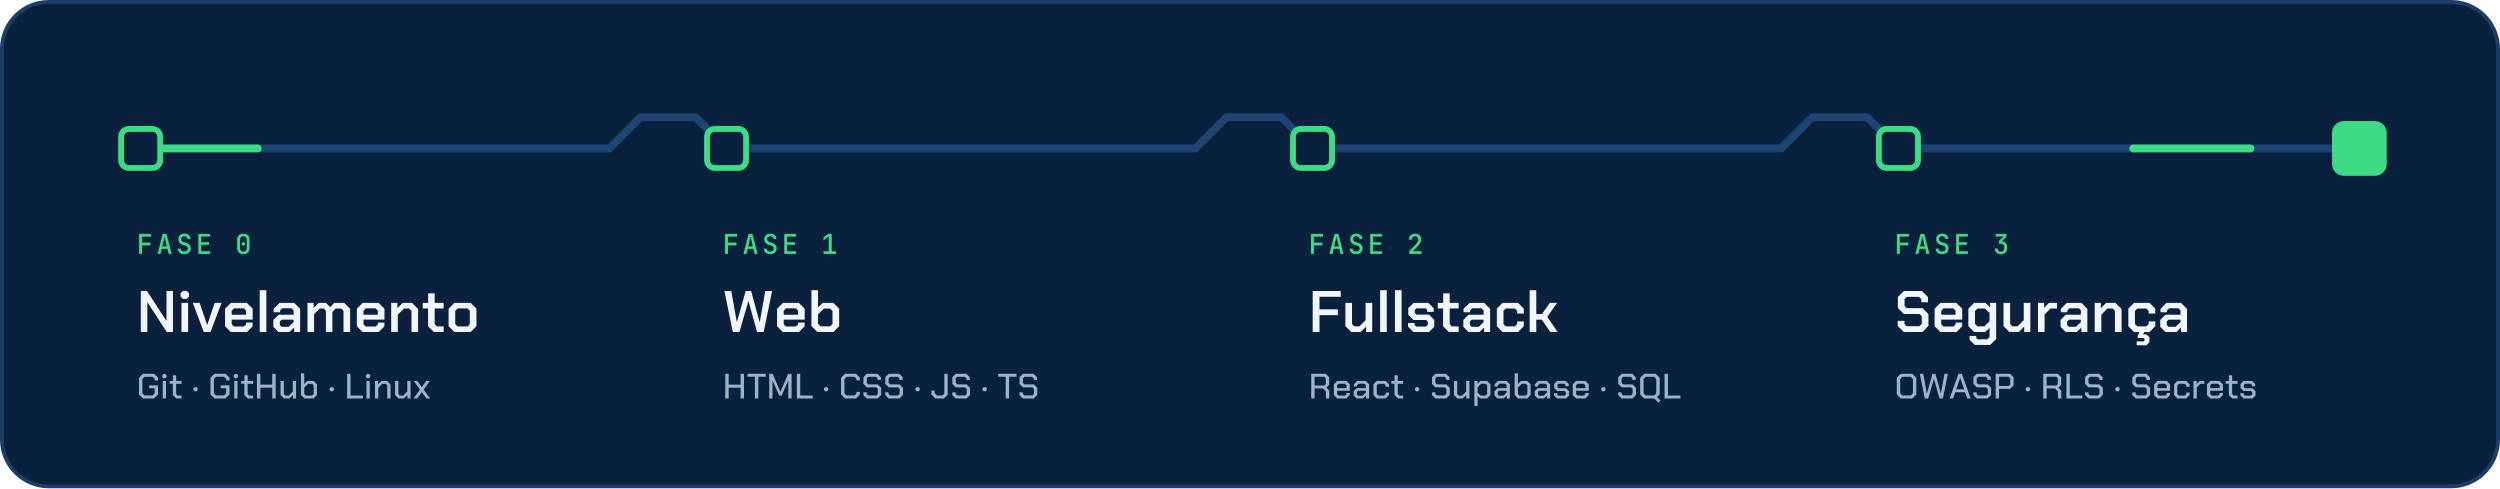
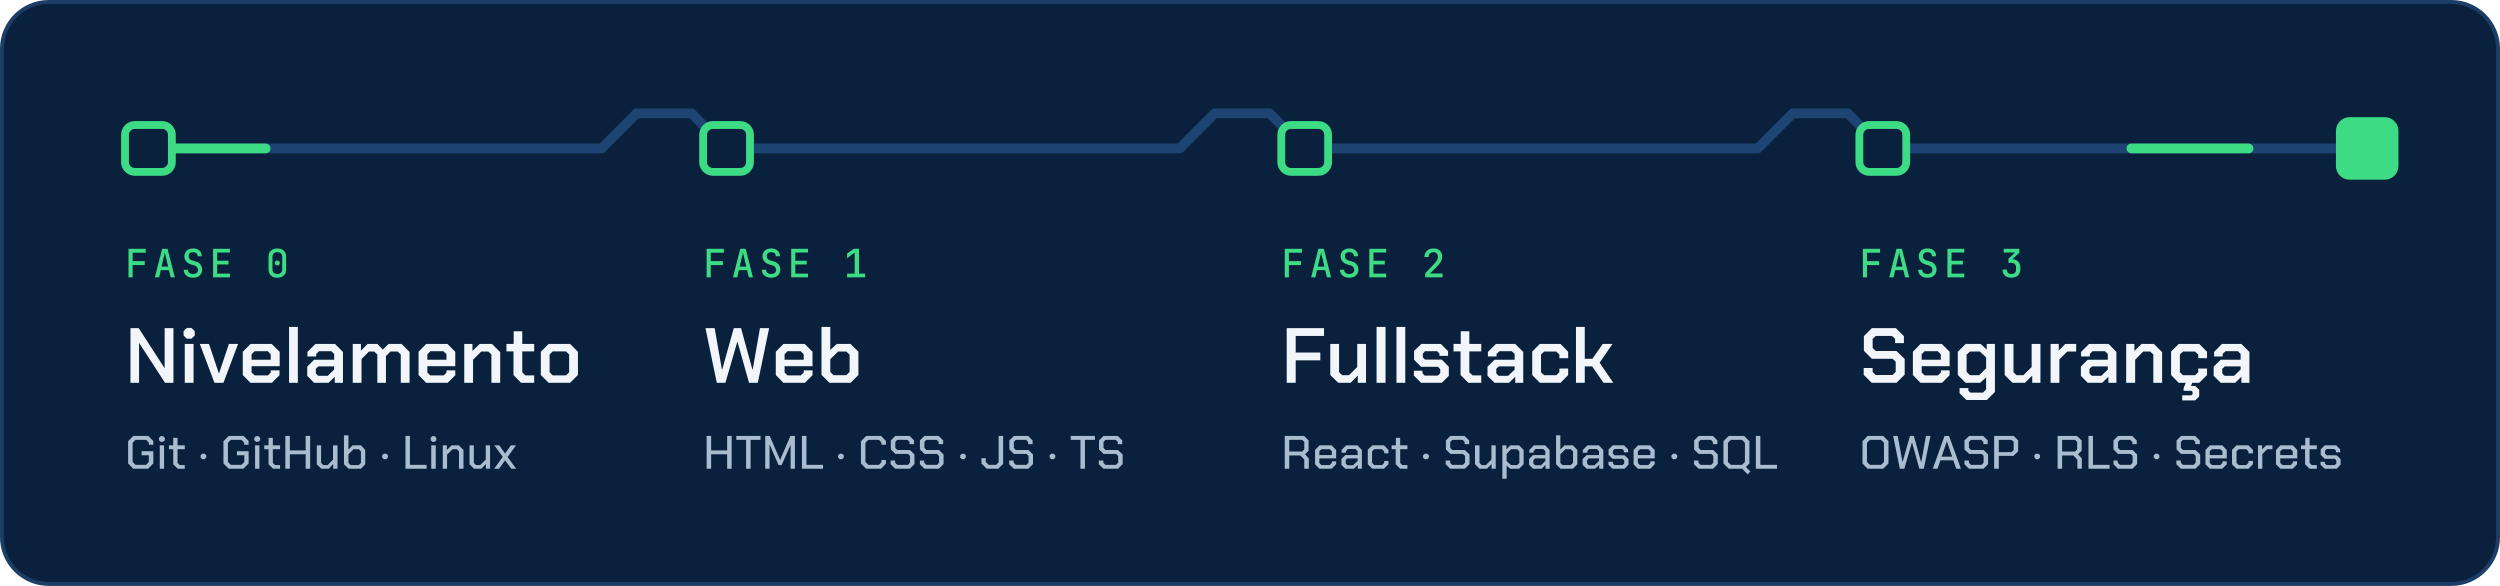
- <svg xmlns="http://www.w3.org/2000/svg" width="1280" height="250" viewBox="0 0 1280 250" role="img" aria-label="Trilha de formação: Fase 0 Nivelamento, Fase 1 Web, Fase 2 Fullstack, Fase 3 Segurança">
-   <rect x="1" y="1" width="1278" height="248" rx="24" fill="#0a213d" stroke="#1b3d66" stroke-width="2" />
-   <path d="M72 76 L 312 76 L 328 60 L 356 60 L 372 76 L 612 76 L 628 60 L 656 60 L 672 76 L 912 76 L 928 60 L 956 60 L 972 76 L 1208 76" fill="none" stroke="#1d4472" stroke-width="4" stroke-linejoin="round" stroke-linecap="round" />
-   <path d="M72 76 L 312 76 L 328 60 L 356 60 L 372 76 L 612 76 L 628 60 L 656 60 L 672 76 L 912 76 L 928 60 L 956 60 L 972 76 L 1208 76" pathLength="1000" fill="none" stroke="#3ddc84" stroke-width="4" stroke-linecap="round" stroke-dasharray="60 1000" stroke-dashoffset="1060">
+ <svg xmlns="http://www.w3.org/2000/svg" width="1280" height="300" viewBox="0 0 1280 300" role="img" aria-label="Trilha de formação: Fase 0 Nivelamento, Fase 1 Web, Fase 2 Fullstack, Fase 3 Segurança">
+   <rect x="1" y="1" width="1278" height="298" rx="24" fill="#0a213d" stroke="#1b3d66" stroke-width="2" />
+   <path d="M76 76 L 308 76 L 326 58 L 354 58 L 372 76 L 604 76 L 622 58 L 650 58 L 668 76 L 900 76 L 918 58 L 946 58 L 964 76 L 1212 76" fill="none" stroke="#1d4472" stroke-width="5" stroke-linejoin="round" stroke-linecap="round" />
+   <path d="M76 76 L 308 76 L 326 58 L 354 58 L 372 76 L 604 76 L 622 58 L 650 58 L 668 76 L 900 76 L 918 58 L 946 58 L 964 76 L 1212 76" pathLength="1000" fill="none" stroke="#3ddc84" stroke-width="5" stroke-linecap="round" stroke-dasharray="60 1000" stroke-dashoffset="1060">
    <animate attributeName="stroke-dashoffset" values="1060;0" dur="5.0s" begin="0s" repeatCount="indefinite" />
  </path>
-   <rect x="62" y="66" width="20" height="20" rx="4" fill="#0a213d" stroke="#3ddc84" stroke-width="3" />
-   <path d="M71.232 130.0V119.766H77.406V121.166H72.702V124.218H77.042V125.618H72.73V130.0ZM80.682 130.0 83.286 119.78H85.274L87.878 130.0H86.352L85.736 127.41H82.838L82.222 130.0ZM83.118 126.164H85.442L84.742 123.21Q84.56 122.426 84.441 121.845Q84.322 121.264 84.28 121.054Q84.238 121.264 84.126 121.845Q84.014 122.426 83.818 123.196ZM94.402 130.14Q93.366 130.14 92.624 129.797Q91.882 129.454 91.476 128.817Q91.07 128.18 91.07 127.298H92.568Q92.568 127.998 93.058 128.397Q93.548 128.796 94.416 128.796Q95.228 128.796 95.69 128.404Q96.152 128.012 96.152 127.326Q96.152 126.752 95.837 126.332Q95.522 125.912 94.934 125.758L93.646 125.38Q92.526 125.058 91.917 124.281Q91.308 123.504 91.308 122.426Q91.308 121.586 91.686 120.956Q92.064 120.326 92.764 119.976Q93.464 119.626 94.416 119.626Q95.816 119.626 96.663 120.382Q97.51 121.138 97.524 122.412H96.012Q96.012 121.74 95.585 121.355Q95.158 120.97 94.388 120.97Q93.646 120.97 93.226 121.327Q92.806 121.684 92.806 122.328Q92.806 122.902 93.121 123.322Q93.436 123.742 94.024 123.91L95.326 124.302Q96.446 124.61 97.048 125.394Q97.65 126.178 97.65 127.27Q97.65 128.124 97.244 128.775Q96.838 129.426 96.11 129.783Q95.382 130.14 94.402 130.14ZM101.556 130.0V119.78H107.562V121.124H103.04V124.022H107.072V125.352H103.04V128.656H107.562V130.0ZM124.6 130.14Q123.634 130.14 122.927 129.762Q122.22 129.384 121.828 128.705Q121.436 128.026 121.436 127.116V122.664Q121.436 121.74 121.821 121.068Q122.206 120.396 122.92 120.018Q123.634 119.64 124.6 119.64Q125.58 119.64 126.287 120.018Q126.994 120.396 127.379 121.068Q127.764 121.74 127.764 122.664V127.116Q127.764 128.026 127.372 128.705Q126.98 129.384 126.273 129.762Q125.566 130.14 124.6 130.14ZM124.6 128.838Q125.384 128.838 125.853 128.362Q126.322 127.886 126.322 127.116V122.664Q126.322 121.894 125.853 121.418Q125.384 120.942 124.6 120.942Q123.816 120.942 123.347 121.418Q122.878 121.894 122.878 122.664V127.116Q122.878 127.886 123.347 128.362Q123.816 128.838 124.6 128.838ZM124.6 125.758Q124.208 125.758 123.963 125.506Q123.718 125.254 123.718 124.848Q123.718 124.456 123.963 124.211Q124.208 123.966 124.6 123.966Q124.992 123.966 125.237 124.211Q125.482 124.456 125.482 124.848Q125.482 125.254 125.237 125.506Q124.992 125.758 124.6 125.758Z" fill="#3ddc84" />
-   <path d="M72.1 149.0H75.28L85.18 164.27H85.24V149.0H88.57V170.0H85.39L75.49 154.76H75.43V170.0H72.1ZM92.47 151.85V150.11L93.7 148.91H95.53L96.76 150.11V151.85L95.53 153.05H93.7ZM92.92 155.06H96.31V170.0H92.92ZM98.71 155.06H102.22L106.0 166.25H106.12L109.93 155.06H113.44L107.77 170.0H104.35ZM115.24 167.03V158.06L118.21 155.06H126.34L129.37 158.06V163.64H118.63V166.04L119.77 167.18H124.9L125.98 166.07V165.17H129.34V167.09L126.43 170.0H118.18ZM125.98 161.15V159.08L124.81 157.88H119.8L118.63 159.08V161.15ZM132.97 148.58H136.36V170.0H132.97ZM139.96 167.33V163.79L142.63 161.15H150.34V158.93L149.23 157.82H144.52L143.41 158.93V159.89H140.08V158.15L143.14 155.06H150.61L153.67 158.15V170.0H150.58V167.69L148.18 170.0H142.63ZM147.85 167.33 150.34 164.93V163.67H144.25L143.29 164.6V166.43L144.19 167.33ZM157.42 155.06H160.57V157.67L163.15 155.06H166.87L169.0 157.22L171.16 155.06H176.2L179.26 158.15V170.0H175.87V159.14L174.7 157.97H171.91L170.17 159.71V170.0H166.87V159.11L165.73 157.97H163.69L160.81 160.88V170.0H157.42ZM182.71 167.03V158.06L185.68 155.06H193.81L196.84 158.06V163.64H186.1V166.04L187.24 167.18H192.37L193.45 166.07V165.17H196.81V167.09L193.9 170.0H185.65ZM193.45 161.15V159.08L192.28 157.88H187.27L186.1 159.08V161.15ZM200.29 155.06H203.44V157.79L206.17 155.06H210.91L214.06 158.21V170.0H210.67V159.14L209.5 157.97H206.8L203.68 161.12V170.0H200.29ZM219.16 167.03V157.94H216.46V155.06H219.22V150.2H222.55V155.06H227.14V157.94H222.55V165.95L223.72 167.12H227.14V170.0H222.13ZM229.69 167.0V158.06L232.66 155.06H240.94L243.94 158.06V167.0L240.94 170.0H232.66ZM239.35 167.15 240.55 165.95V159.11L239.35 157.91H234.28L233.08 159.11V165.95L234.28 167.15Z" fill="#f2f6fb" />
-   <path d="M71.17 201.984V193.416L73.186 191.4H78.946L80.89 193.344V194.766H79.162V193.956L78.118 192.912H74.014L72.898 194.028V201.372L74.014 202.488H78.082L79.18 201.39V198.798H76.39V197.286H80.89V201.984L78.874 204.0H73.186ZM83.05 193.038V192.138L83.68 191.49H84.634L85.264 192.138V193.038L84.634 193.686H83.68ZM83.32 195.036H84.994V204.0H83.32ZM88.504 202.29V196.476H86.884V195.036H88.54V192.12H90.178V195.036H92.968V196.494H90.178V201.75L90.988 202.542H92.968V204.0H90.232ZM99.016 199.716V198.816L99.628 198.204H100.582L101.194 198.816V199.716L100.582 200.328H99.628ZM107.782 201.984V193.416L109.798 191.4H115.558L117.502 193.344V194.766H115.774V193.956L114.73 192.912H110.626L109.51 194.028V201.372L110.626 202.488H114.694L115.792 201.39V198.798H113.002V197.286H117.502V201.984L115.486 204.0H109.798ZM119.662 193.038V192.138L120.292 191.49H121.246L121.876 192.138V193.038L121.246 193.686H120.292ZM119.932 195.036H121.606V204.0H119.932ZM125.116 202.29V196.476H123.496V195.036H125.152V192.12H126.79V195.036H129.58V196.494H126.79V201.75L127.6 202.542H129.58V204.0H126.844ZM131.56 191.4H133.288V196.962H139.408V191.4H141.136V204.0H139.408V198.474H133.288V204.0H131.56ZM143.656 202.272V195.036H145.33V201.75L146.14 202.542H147.814L149.902 200.454V195.036H151.576V204.0H149.974V202.218L148.192 204.0H145.384ZM154.096 202.254V191.148H155.77V196.62L157.372 195.036H160.576L162.286 196.764V202.272L160.576 204.0H155.842ZM159.784 202.542 160.612 201.714V197.322L159.784 196.494H157.732L155.77 198.456V201.714L156.598 202.542ZM168.784 199.716V198.816L169.396 198.204H170.35L170.962 198.816V199.716L170.35 200.328H169.396ZM177.73 191.4H179.458V202.506H185.83V204.0H177.73ZM187.36 193.038V192.138L187.99 191.49H188.944L189.574 192.138V193.038L188.944 193.686H187.99ZM187.63 195.036H189.304V204.0H187.63ZM192.004 195.036H193.606V196.8L195.37 195.036H198.178L199.942 196.8V204.0H198.268V197.304L197.458 196.494H195.748L193.678 198.564V204.0H192.004ZM202.282 202.272V195.036H203.956V201.75L204.766 202.542H206.44L208.528 200.454V195.036H210.202V204.0H208.6V202.218L206.818 204.0H204.01ZM218.32 204.0 215.98 200.742 213.622 204.0H211.732L215.044 199.446L211.822 195.036H213.712L215.98 198.186L218.23 195.036H220.12L216.916 199.482L220.21 204.0Z" fill="#9fb3c8" />
-   <rect x="362" y="66" width="20" height="20" rx="4" fill="#0a213d" stroke="#3ddc84" stroke-width="3" />
-   <path d="M371.232 130.0V119.766H377.406V121.166H372.702V124.218H377.042V125.618H372.73V130.0ZM380.682 130.0 383.286 119.78H385.274L387.878 130.0H386.352L385.736 127.41H382.838L382.222 130.0ZM383.118 126.164H385.442L384.742 123.21Q384.56 122.426 384.441 121.845Q384.322 121.264 384.28 121.054Q384.238 121.264 384.126 121.845Q384.014 122.426 383.818 123.196ZM394.402 130.14Q393.366 130.14 392.624 129.797Q391.882 129.454 391.476 128.817Q391.07 128.18 391.07 127.298H392.568Q392.568 127.998 393.058 128.397Q393.548 128.796 394.416 128.796Q395.228 128.796 395.69 128.404Q396.152 128.012 396.152 127.326Q396.152 126.752 395.837 126.332Q395.522 125.912 394.934 125.758L393.646 125.38Q392.526 125.058 391.917 124.281Q391.308 123.504 391.308 122.426Q391.308 121.586 391.686 120.956Q392.064 120.326 392.764 119.976Q393.464 119.626 394.416 119.626Q395.816 119.626 396.663 120.382Q397.51 121.138 397.524 122.412H396.012Q396.012 121.74 395.585 121.355Q395.158 120.97 394.388 120.97Q393.646 120.97 393.226 121.327Q392.806 121.684 392.806 122.328Q392.806 122.902 393.121 123.322Q393.436 123.742 394.024 123.91L395.326 124.302Q396.446 124.61 397.048 125.394Q397.65 126.178 397.65 127.27Q397.65 128.124 397.244 128.775Q396.838 129.426 396.11 129.783Q395.382 130.14 394.402 130.14ZM401.556 130.0V119.78H407.562V121.124H403.04V124.022H407.072V125.352H403.04V128.656H407.562V130.0ZM421.618 130.0V128.656H424.334V121.096L421.604 123.126V121.488L423.942 119.78H425.846V128.656H428.044V130.0Z" fill="#3ddc84" />
-   <path d="M370.9 149.0H374.41L377.23 164.81H377.32L381.79 149.0H384.58L388.9 164.81H389.02L391.81 149.0H395.32L391.0 170.0H387.64L383.23 154.25H383.14L378.58 170.0H375.22ZM397.87 167.03V158.06L400.84 155.06H408.97L412.0 158.06V163.64H401.26V166.04L402.4 167.18H407.53L408.61 166.07V165.17H411.97V167.09L409.06 170.0H400.81ZM408.61 161.15V159.08L407.44 157.88H402.43L401.26 159.08V161.15ZM415.45 166.91V148.58H418.84V157.4L421.27 155.06H426.64L429.64 158.06V167.0L426.64 170.0H418.51ZM424.99 167.09 426.25 165.83V159.23L424.99 157.97H421.81L418.84 160.94V165.83L420.1 167.09Z" fill="#f2f6fb" />
-   <path d="M371.35 191.4H373.078V196.962H379.198V191.4H380.926V204.0H379.198V198.474H373.078V204.0H371.35ZM386.524 192.894H382.726V191.4H392.05V192.894H388.252V204.0H386.524ZM393.85 191.4H395.596L399.538 200.616H399.574L403.534 191.4H405.28V204.0H403.624V194.802H403.588L400.168 202.578H398.944L395.542 194.802H395.506V204.0H393.85ZM407.98 191.4H409.708V202.506H416.08V204.0H407.98ZM421.858 199.716V198.816L422.47 198.204H423.424L424.036 198.816V199.716L423.424 200.328H422.47ZM430.624 201.984V193.416L432.64 191.4H438.292L440.236 193.344V194.766H438.508V193.956L437.464 192.912H433.468L432.352 194.028V201.372L433.468 202.488H437.464L438.508 201.444V200.634H440.236V202.056L438.292 204.0H432.64ZM442.036 202.254V200.886H443.746V201.696L444.52 202.488H448.642L449.434 201.678V199.086L448.642 198.312H443.818L442.072 196.548V193.146L443.818 191.4H449.254L451.0 193.146V194.532H449.308V193.704L448.516 192.912H444.574L443.782 193.704V196.008L444.574 196.8H449.398L451.144 198.546V202.218L449.362 204.0H443.782ZM453.214 202.254V200.886H454.924V201.696L455.698 202.488H459.82L460.612 201.678V199.086L459.82 198.312H454.996L453.25 196.548V193.146L454.996 191.4H460.432L462.178 193.146V194.532H460.486V193.704L459.694 192.912H455.752L454.96 193.704V196.008L455.752 196.8H460.576L462.322 198.546V202.218L460.54 204.0H454.96ZM468.73 199.716V198.816L469.342 198.204H470.296L470.908 198.816V199.716L470.296 200.328H469.342ZM476.866 201.948V199.986H478.54V201.372L479.674 202.488H482.518L483.49 201.534V191.4H485.218V202.092L483.31 204.0H478.9ZM487.558 202.254V200.886H489.268V201.696L490.042 202.488H494.164L494.956 201.678V199.086L494.164 198.312H489.34L487.594 196.548V193.146L489.34 191.4H494.776L496.522 193.146V194.532H494.83V193.704L494.038 192.912H490.096L489.304 193.704V196.008L490.096 196.8H494.92L496.666 198.546V202.218L494.884 204.0H489.304ZM503.074 199.716V198.816L503.686 198.204H504.64L505.252 198.816V199.716L504.64 200.328H503.686ZM514.918 192.894H511.12V191.4H520.444V192.894H516.646V204.0H514.918ZM521.974 202.254V200.886H523.684V201.696L524.458 202.488H528.58L529.372 201.678V199.086L528.58 198.312H523.756L522.01 196.548V193.146L523.756 191.4H529.192L530.938 193.146V194.532H529.246V193.704L528.454 192.912H524.512L523.72 193.704V196.008L524.512 196.8H529.336L531.082 198.546V202.218L529.3 204.0H523.72Z" fill="#9fb3c8" />
-   <rect x="662" y="66" width="20" height="20" rx="4" fill="#0a213d" stroke="#3ddc84" stroke-width="3" />
-   <path d="M671.232 130.0V119.766H677.406V121.166H672.702V124.218H677.042V125.618H672.73V130.0ZM680.682 130.0 683.286 119.78H685.274L687.878 130.0H686.352L685.736 127.41H682.838L682.222 130.0ZM683.118 126.164H685.442L684.742 123.21Q684.56 122.426 684.441 121.845Q684.322 121.264 684.28 121.054Q684.238 121.264 684.126 121.845Q684.014 122.426 683.818 123.196ZM694.402 130.14Q693.366 130.14 692.624 129.797Q691.882 129.454 691.476 128.817Q691.07 128.18 691.07 127.298H692.568Q692.568 127.998 693.058 128.397Q693.548 128.796 694.416 128.796Q695.228 128.796 695.69 128.404Q696.152 128.012 696.152 127.326Q696.152 126.752 695.837 126.332Q695.522 125.912 694.934 125.758L693.646 125.38Q692.526 125.058 691.917 124.281Q691.308 123.504 691.308 122.426Q691.308 121.586 691.686 120.956Q692.064 120.326 692.764 119.976Q693.464 119.626 694.416 119.626Q695.816 119.626 696.663 120.382Q697.51 121.138 697.524 122.412H696.012Q696.012 121.74 695.585 121.355Q695.158 120.97 694.388 120.97Q693.646 120.97 693.226 121.327Q692.806 121.684 692.806 122.328Q692.806 122.902 693.121 123.322Q693.436 123.742 694.024 123.91L695.326 124.302Q696.446 124.61 697.048 125.394Q697.65 126.178 697.65 127.27Q697.65 128.124 697.244 128.775Q696.838 129.426 696.11 129.783Q695.382 130.14 694.402 130.14ZM701.556 130.0V119.78H707.562V121.124H703.04V124.022H707.072V125.352H703.04V128.656H707.562V130.0ZM721.59 130.0V128.502L724.754 125.24Q725.482 124.484 725.825 123.875Q726.168 123.266 726.168 122.664Q726.168 121.88 725.741 121.432Q725.314 120.984 724.572 120.984Q723.76 120.984 723.291 121.453Q722.822 121.922 722.822 122.734H721.31Q721.338 121.782 721.744 121.089Q722.15 120.396 722.878 120.018Q723.606 119.64 724.586 119.64Q725.524 119.64 726.224 120.004Q726.924 120.368 727.302 121.026Q727.68 121.684 727.68 122.58Q727.68 123.49 727.211 124.358Q726.742 125.226 725.678 126.29L723.368 128.628H727.834V130.0Z" fill="#3ddc84" />
-   <path d="M672.1 149.0H686.44V151.97H675.58V158.39H685.0V161.36H675.58V170.0H672.1ZM688.84 166.97V155.06H692.23V165.92L693.4 167.09H696.01L699.19 163.91V155.06H702.58V170.0H699.43V167.24L696.64 170.0H691.87ZM706.63 148.58H710.02V170.0H706.63ZM714.22 148.58H717.61V170.0H714.22ZM720.91 167.21V165.38H724.24V166.34L725.08 167.21H730.18L731.02 166.34V164.72L730.15 163.85H723.7L721.03 161.15V157.79L723.76 155.06H731.29L734.05 157.85V159.68H730.72V158.72L729.88 157.85H725.2L724.36 158.72V160.22L725.23 161.09H731.65L734.35 163.82V167.27L731.62 170.0H723.67ZM738.85 167.03V157.94H736.15V155.06H738.91V150.2H742.24V155.06H746.83V157.94H742.24V165.95L743.41 167.12H746.83V170.0H741.82ZM749.23 167.33V163.79L751.9 161.15H759.61V158.93L758.5 157.82H753.79L752.68 158.93V159.89H749.35V158.15L752.41 155.06H759.88L762.94 158.15V170.0H759.85V167.69L757.45 170.0H751.9ZM757.12 167.33 759.61 164.93V163.67H753.52L752.56 164.6V166.43L753.46 167.33ZM766.39 167.03V158.03L769.33 155.06H777.22L780.19 158.06V160.52H776.8V159.14L775.6 157.97H770.98L769.78 159.14V165.92L770.98 167.09H775.6L776.8 165.92V164.54H780.19V167.0L777.22 170.0H769.33ZM783.19 148.58H786.58V160.79H789.49L793.48 155.06H797.23L792.22 162.26L797.53 170.0H793.78L789.43 163.67H786.58V170.0H783.19Z" fill="#f2f6fb" />
-   <path d="M680.602 200.04V204.0H678.874V200.472L677.38 198.87H673.078V204.0H671.35V191.4H678.784L680.53 193.146V197.07L679.144 198.456ZM673.078 197.394H678.01L678.82 196.602V193.668L678.01 192.876H673.078ZM682.942 202.29V196.764L684.67 195.036H689.368L691.096 196.764V200.04H684.616V201.768L685.408 202.56H688.63L689.422 201.786V201.174H691.078V202.29L689.386 204.0H684.652ZM689.422 198.726V197.268L688.612 196.476H685.426L684.616 197.268V198.726ZM693.076 202.47V200.256L694.606 198.726H699.322V197.214L698.53 196.44H695.596L694.822 197.214V197.88H693.148V196.782L694.894 195.036H699.232L700.978 196.782V204.0H699.412V202.524L697.864 204.0H694.606ZM697.63 202.614 699.322 200.994V200.058H695.38L694.75 200.688V202.002L695.38 202.614ZM703.228 202.29V196.746L704.938 195.036H709.456L711.184 196.764V198.042H709.51V197.304L708.7 196.494H705.712L704.902 197.304V201.732L705.712 202.542H708.7L709.51 201.732V200.994H711.184V202.272L709.456 204.0H704.938ZM713.974 202.29V196.476H712.354V195.036H714.01V192.12H715.648V195.036H718.438V196.494H715.648V201.75L716.458 202.542H718.438V204.0H715.702ZM724.486 199.716V198.816L725.098 198.204H726.052L726.664 198.816V199.716L726.052 200.328H725.098ZM733.162 202.254V200.886H734.872V201.696L735.646 202.488H739.768L740.56 201.678V199.086L739.768 198.312H734.944L733.198 196.548V193.146L734.944 191.4H740.38L742.126 193.146V194.532H740.434V193.704L739.642 192.912H735.7L734.908 193.704V196.008L735.7 196.8H740.524L742.27 198.546V202.218L740.488 204.0H734.908ZM744.43 202.272V195.036H746.104V201.75L746.914 202.542H748.588L750.676 200.454V195.036H752.35V204.0H750.748V202.218L748.966 204.0H746.158ZM754.87 195.036H756.472V196.548L757.966 195.036H761.386L763.096 196.764V202.272L761.386 204.0H757.912L756.544 202.812V207.816H754.87ZM760.612 202.542 761.422 201.732V197.304L760.612 196.494H758.308L756.544 198.276V201.066L758.182 202.542ZM765.166 202.47V200.256L766.696 198.726H771.412V197.214L770.62 196.44H767.686L766.912 197.214V197.88H765.238V196.782L766.984 195.036H771.322L773.068 196.782V204.0H771.502V202.524L769.954 204.0H766.696ZM769.72 202.614 771.412 200.994V200.058H767.47L766.84 200.688V202.002L767.47 202.614ZM775.498 202.254V191.148H777.172V196.62L778.774 195.036H781.978L783.688 196.764V202.272L781.978 204.0H777.244ZM781.186 202.542 782.014 201.714V197.322L781.186 196.494H779.134L777.172 198.456V201.714L778 202.542ZM785.758 202.47V200.256L787.288 198.726H792.004V197.214L791.212 196.44H788.278L787.504 197.214V197.88H785.83V196.782L787.576 195.036H791.914L793.66 196.782V204.0H792.094V202.524L790.546 204.0H787.288ZM790.312 202.614 792.004 200.994V200.058H788.062L787.432 200.688V202.002L788.062 202.614ZM795.64 202.434V201.318H797.314V201.984L797.926 202.578H801.094L801.706 201.984V200.796L801.094 200.166H797.224L795.712 198.654V196.602L797.26 195.036H801.634L803.2 196.602V197.718H801.526V197.052L800.914 196.458H797.998L797.386 197.052V198.168L797.998 198.798H801.832L803.38 200.346V202.434L801.832 204.0H797.206ZM805.27 202.29V196.764L806.998 195.036H811.696L813.424 196.764V200.04H806.944V201.768L807.736 202.56H810.958L811.75 201.786V201.174H813.406V202.29L811.714 204.0H806.98ZM811.75 198.726V197.268L810.94 196.476H807.754L806.944 197.268V198.726ZM819.832 199.716V198.816L820.444 198.204H821.398L822.01 198.816V199.716L821.398 200.328H820.444ZM828.508 202.254V200.886H830.218V201.696L830.992 202.488H835.114L835.906 201.678V199.086L835.114 198.312H830.29L828.544 196.548V193.146L830.29 191.4H835.726L837.472 193.146V194.532H835.78V193.704L834.988 192.912H831.046L830.254 193.704V196.008L831.046 196.8H835.87L837.616 198.546V202.218L835.834 204.0H830.254ZM850.162 205.08 849.1 206.142 846.994 204.0H841.792L839.776 201.984V193.416L841.792 191.4H847.732L849.748 193.416V201.984L848.416 203.316ZM848.02 201.372V194.028L846.904 192.912H842.62L841.504 194.028V201.372L842.62 202.488H846.904ZM852.268 191.4H853.996V202.506H860.368V204.0H852.268Z" fill="#9fb3c8" />
-   <rect x="962" y="66" width="20" height="20" rx="4" fill="#0a213d" stroke="#3ddc84" stroke-width="3" />
-   <path d="M971.232 130.0V119.766H977.406V121.166H972.702V124.218H977.042V125.618H972.73V130.0ZM980.682 130.0 983.286 119.78H985.274L987.878 130.0H986.352L985.736 127.41H982.838L982.222 130.0ZM983.118 126.164H985.442L984.742 123.21Q984.56 122.426 984.441 121.845Q984.322 121.264 984.28 121.054Q984.238 121.264 984.126 121.845Q984.014 122.426 983.818 123.196ZM994.402 130.14Q993.366 130.14 992.624 129.797Q991.882 129.454 991.476 128.817Q991.07 128.18 991.07 127.298H992.568Q992.568 127.998 993.058 128.397Q993.548 128.796 994.416 128.796Q995.228 128.796 995.69 128.404Q996.152 128.012 996.152 127.326Q996.152 126.752 995.837 126.332Q995.522 125.912 994.934 125.758L993.646 125.38Q992.526 125.058 991.917 124.281Q991.308 123.504 991.308 122.426Q991.308 121.586 991.686 120.956Q992.064 120.326 992.764 119.976Q993.464 119.626 994.416 119.626Q995.816 119.626 996.663 120.382Q997.51 121.138 997.524 122.412H996.012Q996.012 121.74 995.585 121.355Q995.158 120.97 994.388 120.97Q993.646 120.97 993.226 121.327Q992.806 121.684 992.806 122.328Q992.806 122.902 993.121 123.322Q993.436 123.742 994.024 123.91L995.326 124.302Q996.446 124.61 997.048 125.394Q997.65 126.178 997.65 127.27Q997.65 128.124 997.244 128.775Q996.838 129.426 996.11 129.783Q995.382 130.14 994.402 130.14ZM1001.556 130.0V119.78H1007.562V121.124H1003.04V124.022H1007.072V125.352H1003.04V128.656H1007.562V130.0ZM1024.474 130.14Q1023.508 130.14 1022.794 129.776Q1022.08 129.412 1021.695 128.747Q1021.31 128.082 1021.31 127.2H1022.822Q1022.822 127.97 1023.263 128.404Q1023.704 128.838 1024.488 128.838Q1025.286 128.838 1025.72 128.39Q1026.154 127.942 1026.154 127.2V126.444Q1026.154 125.66 1025.72 125.233Q1025.286 124.806 1024.488 124.806H1023.396V123.378L1025.776 121.11H1021.744V119.78H1027.316V121.208L1024.88 123.504Q1026.07 123.588 1026.812 124.288Q1027.666 125.086 1027.666 126.43V127.2Q1027.666 128.082 1027.274 128.747Q1026.882 129.412 1026.161 129.776Q1025.44 130.14 1024.474 130.14Z" fill="#3ddc84" />
-   <path d="M971.65 166.91V164.27H975.07V165.86L976.21 167.0H982.75L983.95 165.8V161.93L982.78 160.76H974.8L971.71 157.7V152.09L974.8 149.0H984.04L987.13 152.09V154.76H983.71V153.14L982.54 152.0H976.3L975.13 153.14V156.62L976.3 157.76H984.28L987.37 160.85V166.85L984.22 170.0H974.74ZM990.52 167.03V158.06L993.49 155.06H1001.62L1004.65 158.06V163.64H993.91V166.04L995.05 167.18H1000.18L1001.26 166.07V165.17H1004.62V167.09L1001.71 170.0H993.46ZM1001.26 161.15V159.08L1000.09 157.88H995.08L993.91 159.08V161.15ZM1022.05 155.06V173.54L1018.96 176.6H1011.07L1008.46 173.99V172.01H1011.82V173.0L1012.57 173.75H1017.49L1018.66 172.55V167.87L1016.35 170.0H1010.77L1007.8 167.0V158.06L1010.77 155.06H1016.59L1018.87 157.28V155.06ZM1018.66 160.22 1016.26 157.97H1012.45L1011.19 159.23V165.83L1012.45 167.09H1015.99L1018.66 164.48ZM1025.8 166.97V155.06H1029.19V165.92L1030.36 167.09H1032.97L1036.15 163.91V155.06H1039.54V170.0H1036.39V167.24L1033.6 170.0H1028.83ZM1043.44 155.06H1046.59V157.61L1049.08 155.06H1053.22V157.97H1049.83L1046.83 161.03V170.0H1043.44ZM1055.02 167.33V163.79L1057.69 161.15H1065.4V158.93L1064.29 157.82H1059.58L1058.47 158.93V159.89H1055.14V158.15L1058.2 155.06H1065.67L1068.73 158.15V170.0H1065.64V167.69L1063.24 170.0H1057.69ZM1062.91 167.33 1065.4 164.93V163.67H1059.31L1058.35 164.6V166.43L1059.25 167.33ZM1072.48 155.06H1075.63V157.79L1078.36 155.06H1083.1L1086.25 158.21V170.0H1082.86V159.14L1081.69 157.97H1078.99L1075.87 161.12V170.0H1072.48ZM1100.11 160.52V159.14L1098.91 157.97H1094.29L1093.09 159.14V165.92L1094.29 167.09H1098.91L1100.11 165.92V164.54H1103.5V167.0L1100.53 170.0H1097.8L1097.32 171.23H1099.0L1100.5 172.73V175.22L1098.94 176.78H1093.99V174.8H1097.53L1097.98 174.35V173.48L1097.53 173.06H1094.53V172.04L1095.31 170.0H1092.64L1089.7 167.03V158.03L1092.64 155.06H1100.53L1103.5 158.06V160.52ZM1106.05 167.33V163.79L1108.72 161.15H1116.43V158.93L1115.32 157.82H1110.61L1109.5 158.93V159.89H1106.17V158.15L1109.23 155.06H1116.7L1119.76 158.15V170.0H1116.67V167.69L1114.27 170.0H1108.72ZM1113.94 167.33 1116.43 164.93V163.67H1110.34L1109.38 164.6V166.43L1110.28 167.33Z" fill="#f2f6fb" />
-   <path d="M971.17 201.984V193.416L973.186 191.4H979.126L981.142 193.416V201.984L979.126 204.0H973.186ZM978.298 202.488 979.414 201.372V194.028L978.298 192.912H974.014L972.898 194.028V201.372L974.014 202.488ZM982.942 191.4H984.688L986.542 201.462H986.596L989.44 191.4H990.934L993.706 201.462H993.742L995.56 191.4H997.306L994.75 204.0H993.004L990.214 193.938H990.16L987.244 204.0H985.498ZM1002.724 191.4H1004.452L1008.988 204.0H1007.206L1006.09 200.796H1001.104L999.988 204.0H998.206ZM1005.64 199.338 1003.606 193.452H1003.57L1001.572 199.338ZM1010.338 202.254V200.886H1012.048V201.696L1012.822 202.488H1016.944L1017.736 201.678V199.086L1016.944 198.312H1012.12L1010.374 196.548V193.146L1012.12 191.4H1017.556L1019.302 193.146V194.532H1017.61V193.704L1016.818 192.912H1012.876L1012.084 193.704V196.008L1012.876 196.8H1017.7L1019.446 198.546V202.218L1017.664 204.0H1012.084ZM1021.786 191.4H1029.22L1030.966 193.146V197.322L1029.202 199.086H1023.514V204.0H1021.786ZM1028.446 197.61 1029.256 196.818V193.668L1028.446 192.876H1023.514V197.61ZM1037.194 199.716V198.816L1037.806 198.204H1038.76L1039.372 198.816V199.716L1038.76 200.328H1037.806ZM1055.392 200.04V204.0H1053.664V200.472L1052.17 198.87H1047.868V204.0H1046.14V191.4H1053.574L1055.32 193.146V197.07L1053.934 198.456ZM1047.868 197.394H1052.8L1053.61 196.602V193.668L1052.8 192.876H1047.868ZM1058.002 191.4H1059.73V202.506H1066.102V204.0H1058.002ZM1067.542 202.254V200.886H1069.252V201.696L1070.026 202.488H1074.148L1074.94 201.678V199.086L1074.148 198.312H1069.324L1067.578 196.548V193.146L1069.324 191.4H1074.76L1076.506 193.146V194.532H1074.814V193.704L1074.022 192.912H1070.08L1069.288 193.704V196.008L1070.08 196.8H1074.904L1076.65 198.546V202.218L1074.868 204.0H1069.288ZM1083.058 199.716V198.816L1083.67 198.204H1084.624L1085.236 198.816V199.716L1084.624 200.328H1083.67ZM1091.734 202.254V200.886H1093.444V201.696L1094.218 202.488H1098.34L1099.132 201.678V199.086L1098.34 198.312H1093.516L1091.77 196.548V193.146L1093.516 191.4H1098.952L1100.698 193.146V194.532H1099.006V193.704L1098.214 192.912H1094.272L1093.48 193.704V196.008L1094.272 196.8H1099.096L1100.842 198.546V202.218L1099.06 204.0H1093.48ZM1102.912 202.29V196.764L1104.64 195.036H1109.338L1111.066 196.764V200.04H1104.586V201.768L1105.378 202.56H1108.6L1109.392 201.786V201.174H1111.048V202.29L1109.356 204.0H1104.622ZM1109.392 198.726V197.268L1108.582 196.476H1105.396L1104.586 197.268V198.726ZM1113.136 202.29V196.746L1114.846 195.036H1119.364L1121.092 196.764V198.042H1119.418V197.304L1118.608 196.494H1115.62L1114.81 197.304V201.732L1115.62 202.542H1118.608L1119.418 201.732V200.994H1121.092V202.272L1119.364 204.0H1114.846ZM1123.072 195.036H1124.674V196.602L1126.222 195.036H1128.616V196.494H1126.6L1124.746 198.366V204.0H1123.072ZM1129.966 202.29V196.764L1131.694 195.036H1136.392L1138.12 196.764V200.04H1131.64V201.768L1132.432 202.56H1135.654L1136.446 201.786V201.174H1138.102V202.29L1136.41 204.0H1131.676ZM1136.446 198.726V197.268L1135.636 196.476H1132.45L1131.64 197.268V198.726ZM1141.18 202.29V196.476H1139.56V195.036H1141.216V192.12H1142.854V195.036H1145.644V196.494H1142.854V201.75L1143.664 202.542H1145.644V204.0H1142.908ZM1147.084 202.434V201.318H1148.758V201.984L1149.37 202.578H1152.538L1153.15 201.984V200.796L1152.538 200.166H1148.668L1147.156 198.654V196.602L1148.704 195.036H1153.078L1154.644 196.602V197.718H1152.97V197.052L1152.358 196.458H1149.442L1148.83 197.052V198.168L1149.442 198.798H1153.276L1154.824 200.346V202.434L1153.276 204.0H1148.65Z" fill="#9fb3c8" />
-   <rect x="1194" y="62" width="28" height="28" rx="6" fill="#3ddc84" />
+   <rect x="64" y="64" width="24" height="24" rx="5" fill="#0a213d" stroke="#3ddc84" stroke-width="4" />
+   <path d="M65.8 142V127.4H74.6V129.4H67.9V133.7H74.1V135.7H67.9V142ZM79.3 142 83 127.4H85.8L89.5 142H87.4L86.5 138.3H82.3L81.5 142ZM82.7 136.5H86.1L85.1 132.3Q84.8 131.2 84.6 130.4Q84.5 129.5 84.4 129.2Q84.3 129.5 84.2 130.4Q84 131.2 83.7 132.3ZM98.9 142.2Q97.4 142.2 96.3 141.7Q95.3 141.2 94.7 140.3Q94.1 139.4 94.1 138.1H96.2Q96.2 139.1 96.9 139.7Q97.6 140.3 98.9 140.3Q100 140.3 100.7 139.7Q101.4 139.2 101.4 138.2Q101.4 137.4 100.9 136.8Q100.5 136.2 99.6 135.9L97.8 135.4Q96.2 134.9 95.3 133.8Q94.4 132.7 94.4 131.2Q94.4 130 95 129.1Q95.5 128.2 96.5 127.7Q97.5 127.2 98.9 127.2Q100.9 127.2 102.1 128.3Q103.3 129.3 103.3 131.2H101.2Q101.2 130.2 100.5 129.6Q99.9 129.1 98.8 129.1Q97.8 129.1 97.2 129.6Q96.6 130.1 96.6 131Q96.6 131.9 97 132.5Q97.5 133.1 98.3 133.3L100.2 133.9Q101.8 134.3 102.6 135.4Q103.5 136.5 103.5 138.1Q103.5 139.3 102.9 140.2Q102.3 141.2 101.3 141.7Q100.3 142.2 98.9 142.2ZM109.1 142V127.4H117.7V129.3H111.2V133.5H117V135.4H111.2V140.1H117.7V142ZM142 142.2Q140.6 142.2 139.6 141.7Q138.6 141.1 138 140.2Q137.5 139.2 137.5 137.9V131.5Q137.5 130.2 138 129.2Q138.6 128.3 139.6 127.7Q140.6 127.2 142 127.2Q143.4 127.2 144.4 127.7Q145.4 128.3 146 129.2Q146.5 130.2 146.5 131.5V137.9Q146.5 139.2 146 140.2Q145.4 141.1 144.4 141.7Q143.4 142.2 142 142.2ZM142 140.3Q143.1 140.3 143.8 139.7Q144.5 139 144.5 137.9V131.5Q144.5 130.4 143.8 129.7Q143.1 129.1 142 129.1Q140.9 129.1 140.2 129.7Q139.5 130.4 139.5 131.5V137.9Q139.5 139 140.2 139.7Q140.9 140.3 142 140.3ZM142 135.9Q141.4 135.9 141.1 135.6Q140.7 135.2 140.7 134.6Q140.7 134.1 141.1 133.7Q141.4 133.4 142 133.4Q142.6 133.4 142.9 133.7Q143.3 134.1 143.3 134.6Q143.3 135.2 142.9 135.6Q142.6 135.9 142 135.9Z" fill="#3ddc84" />
+   <path d="M66.8 168H71L84.2 188.4H84.3V168H88.8V196H84.5L71.3 175.7H71.2V196H66.8ZM94 171.8V169.5L95.6 167.9H98L99.7 169.5V171.8L98 173.4H95.6ZM94.6 176.1H99.1V196H94.6ZM102.3 176.1H107L112 191H112.2L117.2 176.1H121.9L114.4 196H109.8ZM124.3 192V180.1L128.3 176.1H139.1L143.2 180.1V187.5H128.8V190.7L130.4 192.2H137.2L138.6 190.8V189.6H143.1V192.1L139.2 196H128.2ZM138.6 184.2V181.4L137.1 179.8H130.4L128.8 181.4V184.2ZM148 167.4H152.5V196H148ZM157.3 192.4V187.7L160.8 184.2H171.1V181.2L169.6 179.8H163.4L161.9 181.2V182.5H157.4V180.2L161.5 176.1H171.5L175.6 180.2V196H171.4V192.9L168.2 196H160.8ZM167.8 192.4 171.1 189.2V187.6H163L161.7 188.8V191.2L162.9 192.4ZM180.6 176.1H184.8V179.6L188.2 176.1H193.2L196 179L198.9 176.1H205.6L209.7 180.2V196H205.2V181.5L203.6 180H199.9L197.6 182.3V196H193.2V181.5L191.6 180H188.9L185.1 183.8V196H180.6ZM214.3 192V180.1L218.2 176.1H229.1L233.1 180.1V187.5H218.8V190.7L220.3 192.2H227.2L228.6 190.8V189.6H233.1V192.1L229.2 196H218.2ZM228.6 184.2V181.4L227 179.8H220.4L218.8 181.4V184.2ZM237.7 176.1H241.9V179.7L245.6 176.1H251.9L256.1 180.3V196H251.6V181.5L250 180H246.4L242.2 184.2V196H237.7ZM262.9 192V179.9H259.3V176.1H263V169.6H267.4V176.1H273.5V179.9H267.4V190.6L269 192.2H273.5V196H266.8ZM276.9 192V180.1L280.9 176.1H291.9L295.9 180.1V192L291.9 196H280.9ZM289.8 192.2 291.4 190.6V181.5L289.8 179.9H283L281.4 181.5V190.6L283 192.2Z" fill="#f2f6fb" />
+   <path d="M65.6 237.3V225.9L68.2 223.2H75.9L78.5 225.8V227.7H76.2V226.6L74.8 225.2H69.4L67.9 226.7V236.5L69.4 238H74.8L76.2 236.5V233.1H72.5V231H78.5V237.3L75.8 240H68.2ZM81.4 225.4V224.2L82.2 223.3H83.5L84.4 224.2V225.4L83.5 226.2H82.2ZM81.8 228H84V240H81.8ZM88.7 237.7V230H86.5V228H88.7V224.2H90.9V228H94.6V230H90.9V237L92 238.1H94.6V240H91ZM102.7 234.3V233.1L103.5 232.3H104.8L105.6 233.1V234.3L104.8 235.1H103.5ZM114.4 237.3V225.9L117.1 223.2H124.7L127.3 225.8V227.7H125V226.6L123.6 225.2H118.2L116.7 226.7V236.5L118.2 238H123.6L125.1 236.5V233.1H121.3V231H127.3V237.3L124.6 240H117.1ZM130.2 225.4V224.2L131.1 223.3H132.3L133.2 224.2V225.4L132.3 226.2H131.1ZM130.6 228H132.8V240H130.6ZM137.5 237.7V230H135.3V228H137.5V224.2H139.7V228H143.4V230H139.7V237L140.8 238.1H143.4V240H139.8ZM146.1 223.2H148.4V230.6H156.5V223.2H158.8V240H156.5V232.6H148.4V240H146.1ZM162.2 237.7V228H164.4V237L165.5 238.1H167.8L170.5 235.3V228H172.8V240H170.6V237.6L168.3 240H164.5ZM176.1 237.7V222.9H178.4V230.2L180.5 228H184.8L187 230.4V237.7L184.8 240H178.5ZM183.7 238.1 184.8 237V231.1L183.7 230H181L178.4 232.6V237L179.5 238.1ZM195.7 234.3V233.1L196.5 232.3H197.8L198.6 233.1V234.3L197.8 235.1H196.5ZM207.6 223.2H209.9V238H218.4V240H207.6ZM220.5 225.4V224.2L221.3 223.3H222.6L223.4 224.2V225.4L222.6 226.2H221.3ZM220.8 228H223.1V240H220.8ZM226.7 228H228.8V230.4L231.2 228H234.9L237.3 230.4V240H235V231.1L233.9 230H231.7L228.9 232.8V240H226.7ZM240.4 237.7V228H242.6V237L243.7 238.1H245.9L248.7 235.3V228H250.9V240H248.8V237.6L246.4 240H242.7ZM261.8 240 258.6 235.7 255.5 240H253L257.4 233.9L253.1 228H255.6L258.6 232.2L261.6 228H264.2L259.9 234L264.3 240Z" fill="#a9bcd0" />
+   <rect x="360" y="64" width="24" height="24" rx="5" fill="#0a213d" stroke="#3ddc84" stroke-width="4" />
+   <path d="M361.8 142V127.4H370.6V129.4H363.9V133.7H370.1V135.7H363.9V142ZM375.3 142 379 127.4H381.8L385.5 142H383.4L382.5 138.3H378.3L377.5 142ZM378.7 136.5H382.1L381.1 132.3Q380.8 131.2 380.6 130.4Q380.5 129.5 380.4 129.2Q380.3 129.5 380.2 130.4Q380 131.2 379.7 132.3ZM394.9 142.2Q393.4 142.2 392.3 141.7Q391.3 141.2 390.7 140.3Q390.1 139.4 390.1 138.1H392.2Q392.2 139.1 392.9 139.7Q393.6 140.3 394.9 140.3Q396 140.3 396.7 139.7Q397.4 139.2 397.4 138.2Q397.4 137.4 396.9 136.8Q396.5 136.2 395.6 135.9L393.8 135.4Q392.2 134.9 391.3 133.8Q390.4 132.7 390.4 131.2Q390.4 130 391 129.1Q391.5 128.2 392.5 127.7Q393.5 127.2 394.9 127.2Q396.9 127.2 398.1 128.3Q399.3 129.3 399.3 131.2H397.2Q397.2 130.2 396.6 129.6Q395.9 129.1 394.8 129.1Q393.8 129.1 393.2 129.6Q392.6 130.1 392.6 131Q392.6 131.9 393 132.5Q393.5 133.1 394.3 133.3L396.2 133.9Q397.8 134.3 398.6 135.4Q399.5 136.5 399.5 138.1Q399.5 139.3 398.9 140.2Q398.3 141.2 397.3 141.7Q396.3 142.2 394.9 142.2ZM405.1 142V127.4H413.7V129.3H407.2V133.5H413V135.4H407.2V140.1H413.7V142ZM433.7 142V140.1H437.6V129.3L433.7 132.2V129.8L437.1 127.4H439.8V140.1H442.9V142Z" fill="#3ddc84" />
+   <path d="M361.2 168H365.9L369.6 189.1H369.8L375.7 168H379.4L385.2 189.1H385.4L389.1 168H393.8L388 196H383.5L377.6 175H377.5L371.4 196H367ZM397.2 192V180.1L401.1 176.1H412L416 180.1V187.5H401.7V190.7L403.2 192.2H410L411.5 190.8V189.6H416V192.1L412.1 196H401.1ZM411.5 184.2V181.4L409.9 179.8H403.2L401.7 181.4V184.2ZM420.6 191.9V167.4H425.1V179.2L428.4 176.1H435.5L439.5 180.1V192L435.5 196H424.7ZM433.3 192.1 435 190.4V181.6L433.3 180H429.1L425.1 183.9V190.4L426.8 192.1Z" fill="#f2f6fb" />
+   <path d="M361.8 223.2H364.1V230.6H372.3V223.2H374.6V240H372.3V232.6H364.1V240H361.8ZM382 225.2H377V223.2H389.4V225.2H384.3V240H382ZM391.8 223.2H394.1L399.4 235.5H399.4L404.7 223.2H407V240H404.8V227.7H404.8L400.2 238.1H398.6L394.1 227.7H394V240H391.8ZM410.6 223.2H412.9V238H421.4V240H410.6ZM429.1 234.3V233.1L430 232.3H431.2L432 233.1V234.3L431.2 235.1H430ZM440.8 237.3V225.9L443.5 223.2H451.1L453.6 225.8V227.7H451.3V226.6L450 225.2H444.6L443.1 226.7V236.5L444.6 238H450L451.3 236.6V235.5H453.6V237.4L451.1 240H443.5ZM456 237.7V235.8H458.3V236.9L459.4 238H464.9L465.9 236.9V233.4L464.9 232.4H458.4L456.1 230.1V225.5L458.4 223.2H465.7L468 225.5V227.4H465.7V226.3L464.7 225.2H459.4L458.4 226.3V229.3L459.4 230.4H465.9L468.2 232.7V237.6L465.8 240H458.4ZM471 237.7V235.8H473.2V236.9L474.3 238H479.8L480.8 236.9V233.4L479.8 232.4H473.3L471 230.1V225.5L473.3 223.2H480.6L482.9 225.5V227.4H480.6V226.3L479.6 225.2H474.3L473.3 226.3V229.3L474.3 230.4H480.8L483.1 232.7V237.6L480.7 240H473.3ZM491.6 234.3V233.1L492.5 232.3H493.7L494.5 233.1V234.3L493.7 235.1H492.5ZM502.5 237.3V234.6H504.7V236.5L506.2 238H510L511.3 236.7V223.2H513.6V237.5L511.1 240H505.2ZM516.7 237.7V235.8H519V236.9L520.1 238H525.6L526.6 236.9V233.4L525.6 232.4H519.1L516.8 230.1V225.5L519.1 223.2H526.4L528.7 225.5V227.4H526.4V226.3L525.4 225.2H520.1L519.1 226.3V229.3L520.1 230.4H526.6L528.9 232.7V237.6L526.5 240H519.1ZM537.4 234.3V233.1L538.2 232.3H539.5L540.3 233.1V234.3L539.5 235.1H538.2ZM553.2 225.2H548.2V223.2H560.6V225.2H555.5V240H553.2ZM562.6 237.7V235.8H564.9V236.9L565.9 238H571.4L572.5 236.9V233.4L571.4 232.4H565L562.7 230.1V225.5L565 223.2H572.3L574.6 225.5V227.4H572.3V226.3L571.3 225.2H566L565 226.3V229.3L566 230.4H572.4L574.8 232.7V237.6L572.4 240H565Z" fill="#a9bcd0" />
+   <rect x="656" y="64" width="24" height="24" rx="5" fill="#0a213d" stroke="#3ddc84" stroke-width="4" />
+   <path d="M657.8 142V127.4H666.6V129.4H659.9V133.7H666.1V135.7H659.9V142ZM671.3 142 675 127.4H677.8L681.5 142H679.4L678.5 138.3H674.3L673.5 142ZM674.7 136.5H678.1L677.1 132.3Q676.8 131.2 676.6 130.4Q676.5 129.5 676.4 129.2Q676.3 129.5 676.2 130.4Q676 131.2 675.7 132.3ZM690.9 142.2Q689.4 142.2 688.3 141.7Q687.3 141.2 686.7 140.3Q686.1 139.4 686.1 138.1H688.2Q688.2 139.1 688.9 139.7Q689.6 140.3 690.9 140.3Q692 140.3 692.7 139.7Q693.4 139.2 693.4 138.2Q693.4 137.4 692.9 136.8Q692.5 136.2 691.6 135.9L689.8 135.4Q688.2 134.9 687.3 133.8Q686.4 132.7 686.4 131.2Q686.4 130 687 129.1Q687.5 128.2 688.5 127.7Q689.5 127.2 690.9 127.2Q692.9 127.2 694.1 128.3Q695.3 129.3 695.3 131.2H693.2Q693.2 130.2 692.5 129.6Q691.9 129.1 690.8 129.1Q689.8 129.1 689.2 129.6Q688.6 130.1 688.6 131Q688.6 131.9 689 132.5Q689.5 133.1 690.3 133.3L692.2 133.9Q693.8 134.3 694.6 135.4Q695.5 136.5 695.5 138.1Q695.5 139.3 694.9 140.2Q694.3 141.2 693.3 141.7Q692.3 142.2 690.9 142.2ZM701.1 142V127.4H709.7V129.3H703.2V133.5H709V135.4H703.2V140.1H709.7V142ZM729.7 142V139.9L734.2 135.2Q735.3 134.1 735.8 133.2Q736.2 132.4 736.2 131.5Q736.2 130.4 735.6 129.8Q735 129.1 734 129.1Q732.8 129.1 732.1 129.8Q731.5 130.5 731.5 131.6H729.3Q729.3 130.3 729.9 129.3Q730.5 128.3 731.5 127.7Q732.6 127.2 734 127.2Q735.3 127.2 736.3 127.7Q737.3 128.2 737.9 129.2Q738.4 130.1 738.4 131.4Q738.4 132.7 737.7 133.9Q737.1 135.2 735.5 136.7L732.2 140H738.6V142Z" fill="#3ddc84" />
+   <path d="M658.8 168H677.9V172H663.4V180.5H676V184.5H663.4V196H658.8ZM681.1 192V176.1H685.6V190.6L687.2 192.1H690.7L694.9 187.9V176.1H699.4V196H695.2V192.3L691.5 196H685.2ZM704.8 167.4H709.4V196H704.8ZM715 167.4H719.5V196H715ZM723.9 192.3V189.8H728.3V191.1L729.4 192.3H736.2L737.4 191.1V189L736.2 187.8H727.6L724 184.2V179.7L727.7 176.1H737.7L741.4 179.8V182.2H737V181L735.8 179.8H729.6L728.5 181V183L729.6 184.1H738.2L741.8 187.8V192.4L738.2 196H727.6ZM747.8 192V179.9H744.2V176.1H747.9V169.6H752.3V176.1H758.4V179.9H752.3V190.6L753.9 192.2H758.4V196H751.8ZM761.6 192.4V187.7L765.2 184.2H775.5V181.2L774 179.8H767.7L766.2 181.2V182.5H761.8V180.2L765.9 176.1H775.8L779.9 180.2V196H775.8V192.9L772.6 196H765.2ZM772.2 192.4 775.5 189.2V187.6H767.4L766.1 188.8V191.2L767.3 192.4ZM784.5 192V180L788.4 176.1H799L802.9 180.1V183.4H798.4V181.5L796.8 180H790.6L789 181.5V190.6L790.6 192.1H796.8L798.4 190.6V188.7H802.9V192L799 196H788.4ZM806.9 167.4H811.4V183.7H815.3L820.6 176.1H825.6L819 185.7L826 196H821L815.2 187.6H811.4V196H806.9Z" fill="#f2f6fb" />
+   <path d="M670.1 234.7V240H667.8V235.3L665.8 233.2H660.1V240H657.8V223.2H667.7L670 225.5V230.8L668.2 232.6ZM660.1 231.2H666.7L667.8 230.1V226.2L666.7 225.2H660.1ZM673.3 237.7V230.4L675.6 228H681.8L684.1 230.4V234.7H675.5V237L676.5 238.1H680.8L681.9 237V236.2H684.1V237.7L681.8 240H675.5ZM681.9 233V231L680.8 230H676.6L675.5 231V233ZM686.8 238V235L688.8 233H695.1V231L694 229.9H690.1L689.1 231V231.8H686.9V230.4L689.2 228H695L697.3 230.4V240H695.2V238L693.2 240H688.8ZM692.8 238.2 695.1 236V234.7H689.8L689 235.6V237.3L689.8 238.2ZM700.3 237.7V230.3L702.6 228H708.6L710.9 230.4V232.1H708.7V231.1L707.6 230H703.6L702.5 231.1V237L703.6 238.1H707.6L708.7 237V236H710.9V237.7L708.6 240H702.6ZM714.6 237.7V230H712.5V228H714.7V224.2H716.9V228H720.6V230H716.9V237L717.9 238.1H720.6V240H716.9ZM728.6 234.3V233.1L729.5 232.3H730.7L731.6 233.1V234.3L730.7 235.1H729.5ZM740.2 237.7V235.8H742.5V236.9L743.5 238H749L750.1 236.9V233.4L749 232.4H742.6L740.3 230.1V225.5L742.6 223.2H749.8L752.2 225.5V227.4H749.9V226.3L748.9 225.2H743.6L742.5 226.3V229.3L743.6 230.4H750L752.4 232.7V237.6L750 240H742.5ZM755.2 237.7V228H757.5V237L758.6 238.1H760.8L763.6 235.3V228H765.8V240H763.7V237.6L761.3 240H757.5ZM769.2 228H771.3V230.1L773.3 228H777.8L780.1 230.4V237.7L777.8 240H773.2L771.4 238.4V245.1H769.2ZM776.8 238.1 777.9 237V231.1L776.8 230H773.7L771.4 232.4V236.1L773.6 238.1ZM782.9 238V235L784.9 233H791.2V231L790.2 229.9H786.2L785.2 231V231.8H783V230.4L785.3 228H791.1L793.4 230.4V240H791.3V238L789.3 240H784.9ZM789 238.2 791.2 236V234.7H786L785.1 235.6V237.3L786 238.2ZM796.7 237.7V222.9H798.9V230.2L801 228H805.3L807.6 230.4V237.7L805.3 240H799ZM804.2 238.1 805.4 237V231.1L804.2 230H801.5L798.9 232.6V237L800 238.1ZM810.3 238V235L812.4 233H818.7V231L817.6 229.9H813.7L812.7 231V231.8H810.4V230.4L812.8 228H818.6L820.9 230.4V240H818.8V238L816.7 240H812.4ZM816.4 238.2 818.7 236V234.7H813.4L812.6 235.6V237.3L813.4 238.2ZM823.5 237.9V236.4H825.8V237.3L826.6 238.1H830.8L831.6 237.3V235.7L830.8 234.9H825.6L823.6 232.9V230.1L825.7 228H831.5L833.6 230.1V231.6H831.4V230.7L830.6 229.9H826.7L825.8 230.7V232.2L826.7 233.1H831.8L833.8 235.1V237.9L831.8 240H825.6ZM836.4 237.7V230.4L838.7 228H844.9L847.2 230.4V234.7H838.6V237L839.6 238.1H843.9L845 237V236.2H847.2V237.7L845 240H838.6ZM845 233V231L843.9 230H839.7L838.6 231V233ZM855.8 234.3V233.1L856.6 232.3H857.9L858.7 233.1V234.3L857.9 235.1H856.6ZM867.3 237.7V235.8H869.6V236.9L870.7 238H876.2L877.2 236.9V233.4L876.2 232.4H869.7L867.4 230.1V225.5L869.7 223.2H877L879.3 225.5V227.4H877V226.3L876 225.2H870.7L869.7 226.3V229.3L870.7 230.4H877.2L879.5 232.7V237.6L877.1 240H869.7ZM896.2 241.4 894.8 242.9 892 240H885.1L882.4 237.3V225.9L885.1 223.2H893L895.7 225.9V237.3L893.9 239.1ZM893.4 236.5V226.7L891.9 225.2H886.2L884.7 226.7V236.5L886.2 238H891.9ZM899 223.2H901.3V238H909.8V240H899Z" fill="#a9bcd0" />
+   <rect x="952" y="64" width="24" height="24" rx="5" fill="#0a213d" stroke="#3ddc84" stroke-width="4" />
+   <path d="M953.8 142V127.4H962.6V129.4H955.9V133.7H962.1V135.7H955.9V142ZM967.3 142 971 127.4H973.8L977.5 142H975.4L974.5 138.3H970.3L969.5 142ZM970.7 136.5H974.1L973.1 132.3Q972.8 131.2 972.6 130.4Q972.5 129.5 972.4 129.2Q972.3 129.5 972.2 130.4Q972 131.2 971.7 132.3ZM986.9 142.2Q985.4 142.2 984.3 141.7Q983.3 141.2 982.7 140.3Q982.1 139.4 982.1 138.1H984.2Q984.2 139.1 984.9 139.7Q985.6 140.3 986.9 140.3Q988 140.3 988.7 139.7Q989.4 139.2 989.4 138.2Q989.4 137.4 988.9 136.8Q988.5 136.2 987.6 135.9L985.8 135.4Q984.2 134.9 983.3 133.8Q982.4 132.7 982.4 131.2Q982.4 130 983 129.1Q983.5 128.2 984.5 127.7Q985.5 127.2 986.9 127.2Q988.9 127.2 990.1 128.3Q991.3 129.3 991.3 131.2H989.2Q989.2 130.2 988.5 129.6Q987.9 129.1 986.8 129.1Q985.8 129.1 985.2 129.6Q984.6 130.1 984.6 131Q984.6 131.9 985 132.5Q985.5 133.1 986.3 133.3L988.2 133.9Q989.8 134.3 990.6 135.4Q991.5 136.5 991.5 138.1Q991.5 139.3 990.9 140.2Q990.3 141.2 989.3 141.7Q988.3 142.2 986.9 142.2ZM997.1 142V127.4H1005.7V129.3H999.2V133.5H1005V135.4H999.2V140.1H1005.7V142ZM1029.8 142.2Q1028.4 142.2 1027.4 141.7Q1026.4 141.2 1025.8 140.2Q1025.3 139.3 1025.3 138H1027.5Q1027.5 139.1 1028.1 139.7Q1028.7 140.3 1029.8 140.3Q1031 140.3 1031.6 139.7Q1032.2 139.1 1032.2 138V136.9Q1032.2 135.8 1031.6 135.2Q1031 134.6 1029.8 134.6H1028.3V132.5L1031.7 129.3H1025.9V127.4H1033.9V129.4L1030.4 132.7Q1032.1 132.8 1033.2 133.8Q1034.4 135 1034.4 136.9V138Q1034.4 139.3 1033.8 140.2Q1033.3 141.2 1032.2 141.7Q1031.2 142.2 1029.8 142.2Z" fill="#3ddc84" />
+   <path d="M954.2 191.9V188.4H958.8V190.5L960.3 192H969L970.6 190.4V185.2L969 183.7H958.4L954.3 179.6V172.1L958.4 168H970.7L974.8 172.1V175.7H970.3V173.5L968.7 172H960.4L958.8 173.5V178.2L960.4 179.7H971L975.2 183.8V191.8L971 196H958.3ZM979.4 192V180.1L983.3 176.1H994.2L998.2 180.1V187.5H983.9V190.7L985.4 192.2H992.2L993.7 190.8V189.6H998.2V192.1L994.3 196H983.3ZM993.7 184.2V181.4L992.1 179.8H985.4L983.9 181.4V184.2ZM1021.4 176.1V200.7L1017.3 204.8H1006.8L1003.3 201.3V198.7H1007.8V200L1008.8 201H1015.3L1016.9 199.4V193.2L1013.8 196H1006.4L1002.4 192V180.1L1006.4 176.1H1014.1L1017.2 179V176.1ZM1016.9 183 1013.7 180H1008.6L1006.9 181.6V190.4L1008.6 192.1H1013.3L1016.9 188.6ZM1026.4 192V176.1H1030.9V190.6L1032.5 192.1H1036L1040.2 187.9V176.1H1044.7V196H1040.5V192.3L1036.8 196H1030.4ZM1049.9 176.1H1054.1V179.5L1057.4 176.1H1063V180H1058.4L1054.4 184V196H1049.9ZM1065.4 192.4V187.7L1068.9 184.2H1079.2V181.2L1077.7 179.8H1071.4L1070 181.2V182.5H1065.5V180.2L1069.6 176.1H1079.6L1083.6 180.2V196H1079.5V192.9L1076.3 196H1068.9ZM1075.9 192.4 1079.2 189.2V187.6H1071.1L1069.8 188.8V191.2L1071 192.4ZM1088.6 176.1H1092.8V179.7L1096.5 176.1H1102.8L1107 180.3V196H1102.5V181.5L1100.9 180H1097.3L1093.2 184.2V196H1088.6ZM1125.5 183.4V181.5L1123.9 180H1117.7L1116.1 181.5V190.6L1117.7 192.1H1123.9L1125.5 190.6V188.7H1130V192L1126 196H1122.4L1121.8 197.6H1124L1126 199.6V203L1123.9 205H1117.3V202.4H1122L1122.6 201.8V200.6L1122 200.1H1118V198.7L1119.1 196H1115.5L1111.6 192V180L1115.5 176.1H1126L1130 180.1V183.4ZM1133.4 192.4V187.7L1137 184.2H1147.2V181.2L1145.8 179.8H1139.5L1138 181.2V182.5H1133.6V180.2L1137.6 176.1H1147.6L1151.7 180.2V196H1147.6V192.9L1144.4 196H1137ZM1143.9 192.4 1147.2 189.2V187.6H1139.1L1137.8 188.8V191.2L1139 192.4Z" fill="#f2f6fb" />
+   <path d="M953.6 237.3V225.9L956.2 223.2H964.2L966.9 225.9V237.3L964.2 240H956.2ZM963.1 238 964.6 236.5V226.7L963.1 225.2H957.4L955.9 226.7V236.5L957.4 238ZM969.3 223.2H971.6L974.1 236.6H974.1L977.9 223.2H979.9L983.6 236.6H983.7L986.1 223.2H988.4L985 240H982.7L979 226.6H978.9L975 240H972.7ZM995.6 223.2H997.9L1004 240H1001.6L1000.1 235.7H993.5L992 240H989.6ZM999.5 233.8 996.8 225.9H996.8L994.1 233.8ZM1005.8 237.7V235.8H1008.1V236.9L1009.1 238H1014.6L1015.6 236.9V233.4L1014.6 232.4H1008.2L1005.8 230.1V225.5L1008.2 223.2H1015.4L1017.7 225.5V227.4H1015.5V226.3L1014.4 225.2H1009.2L1008.1 226.3V229.3L1009.2 230.4H1015.6L1017.9 232.7V237.6L1015.6 240H1008.1ZM1021 223.2H1031L1033.3 225.5V231.1L1030.9 233.4H1023.4V240H1021ZM1029.9 231.5 1031 230.4V226.2L1029.9 225.2H1023.4V231.5ZM1041.6 234.3V233.1L1042.4 232.3H1043.7L1044.5 233.1V234.3L1043.7 235.1H1042.4ZM1065.9 234.7V240H1063.6V235.3L1061.6 233.2H1055.8V240H1053.5V223.2H1063.4L1065.8 225.5V230.8L1063.9 232.6ZM1055.8 231.2H1062.4L1063.5 230.1V226.2L1062.4 225.2H1055.8ZM1069.3 223.2H1071.6V238H1080.1V240H1069.3ZM1082.1 237.7V235.8H1084.3V236.9L1085.4 238H1090.9L1091.9 236.9V233.4L1090.9 232.4H1084.4L1082.1 230.1V225.5L1084.4 223.2H1091.7L1094 225.5V227.4H1091.8V226.3L1090.7 225.2H1085.4L1084.4 226.3V229.3L1085.4 230.4H1091.9L1094.2 232.7V237.6L1091.8 240H1084.4ZM1102.7 234.3V233.1L1103.6 232.3H1104.8L1105.6 233.1V234.3L1104.8 235.1H1103.6ZM1114.3 237.7V235.8H1116.6V236.9L1117.6 238H1123.1L1124.2 236.9V233.4L1123.1 232.4H1116.7L1114.4 230.1V225.5L1116.7 223.2H1123.9L1126.3 225.5V227.4H1124V226.3L1123 225.2H1117.7L1116.6 226.3V229.3L1117.7 230.4H1124.1L1126.5 232.7V237.6L1124.1 240H1116.6ZM1129.2 237.7V230.4L1131.5 228H1137.8L1140.1 230.4V234.7H1131.4V237L1132.5 238.1H1136.8L1137.9 237V236.2H1140.1V237.7L1137.8 240H1131.5ZM1137.9 233V231L1136.8 230H1132.5L1131.4 231V233ZM1142.8 237.7V230.3L1145.1 228H1151.2L1153.5 230.4V232.1H1151.2V231.1L1150.1 230H1146.2L1145.1 231.1V237L1146.2 238.1H1150.1L1151.2 237V236H1153.5V237.7L1151.2 240H1145.1ZM1156.1 228H1158.2V230.1L1160.3 228H1163.5V230H1160.8L1158.3 232.5V240H1156.1ZM1165.3 237.7V230.4L1167.6 228H1173.9L1176.2 230.4V234.7H1167.5V237L1168.6 238.1H1172.9L1173.9 237V236.2H1176.1V237.7L1173.9 240H1167.6ZM1173.9 233V231L1172.8 230H1168.6L1167.5 231V233ZM1180.2 237.7V230H1178.1V228H1180.3V224.2H1182.5V228H1186.2V230H1182.5V237L1183.6 238.1H1186.2V240H1182.5ZM1188.1 237.9V236.4H1190.3V237.3L1191.2 238.1H1195.4L1196.2 237.3V235.7L1195.4 234.9H1190.2L1188.2 232.9V230.1L1190.3 228H1196.1L1198.2 230.1V231.6H1196V230.7L1195.1 229.9H1191.3L1190.4 230.7V232.2L1191.3 233.1H1196.4L1198.4 235.1V237.9L1196.4 240H1190.2Z" fill="#a9bcd0" />
+   <rect x="1196" y="60" width="32" height="32" rx="7" fill="#3ddc84" />
</svg>
